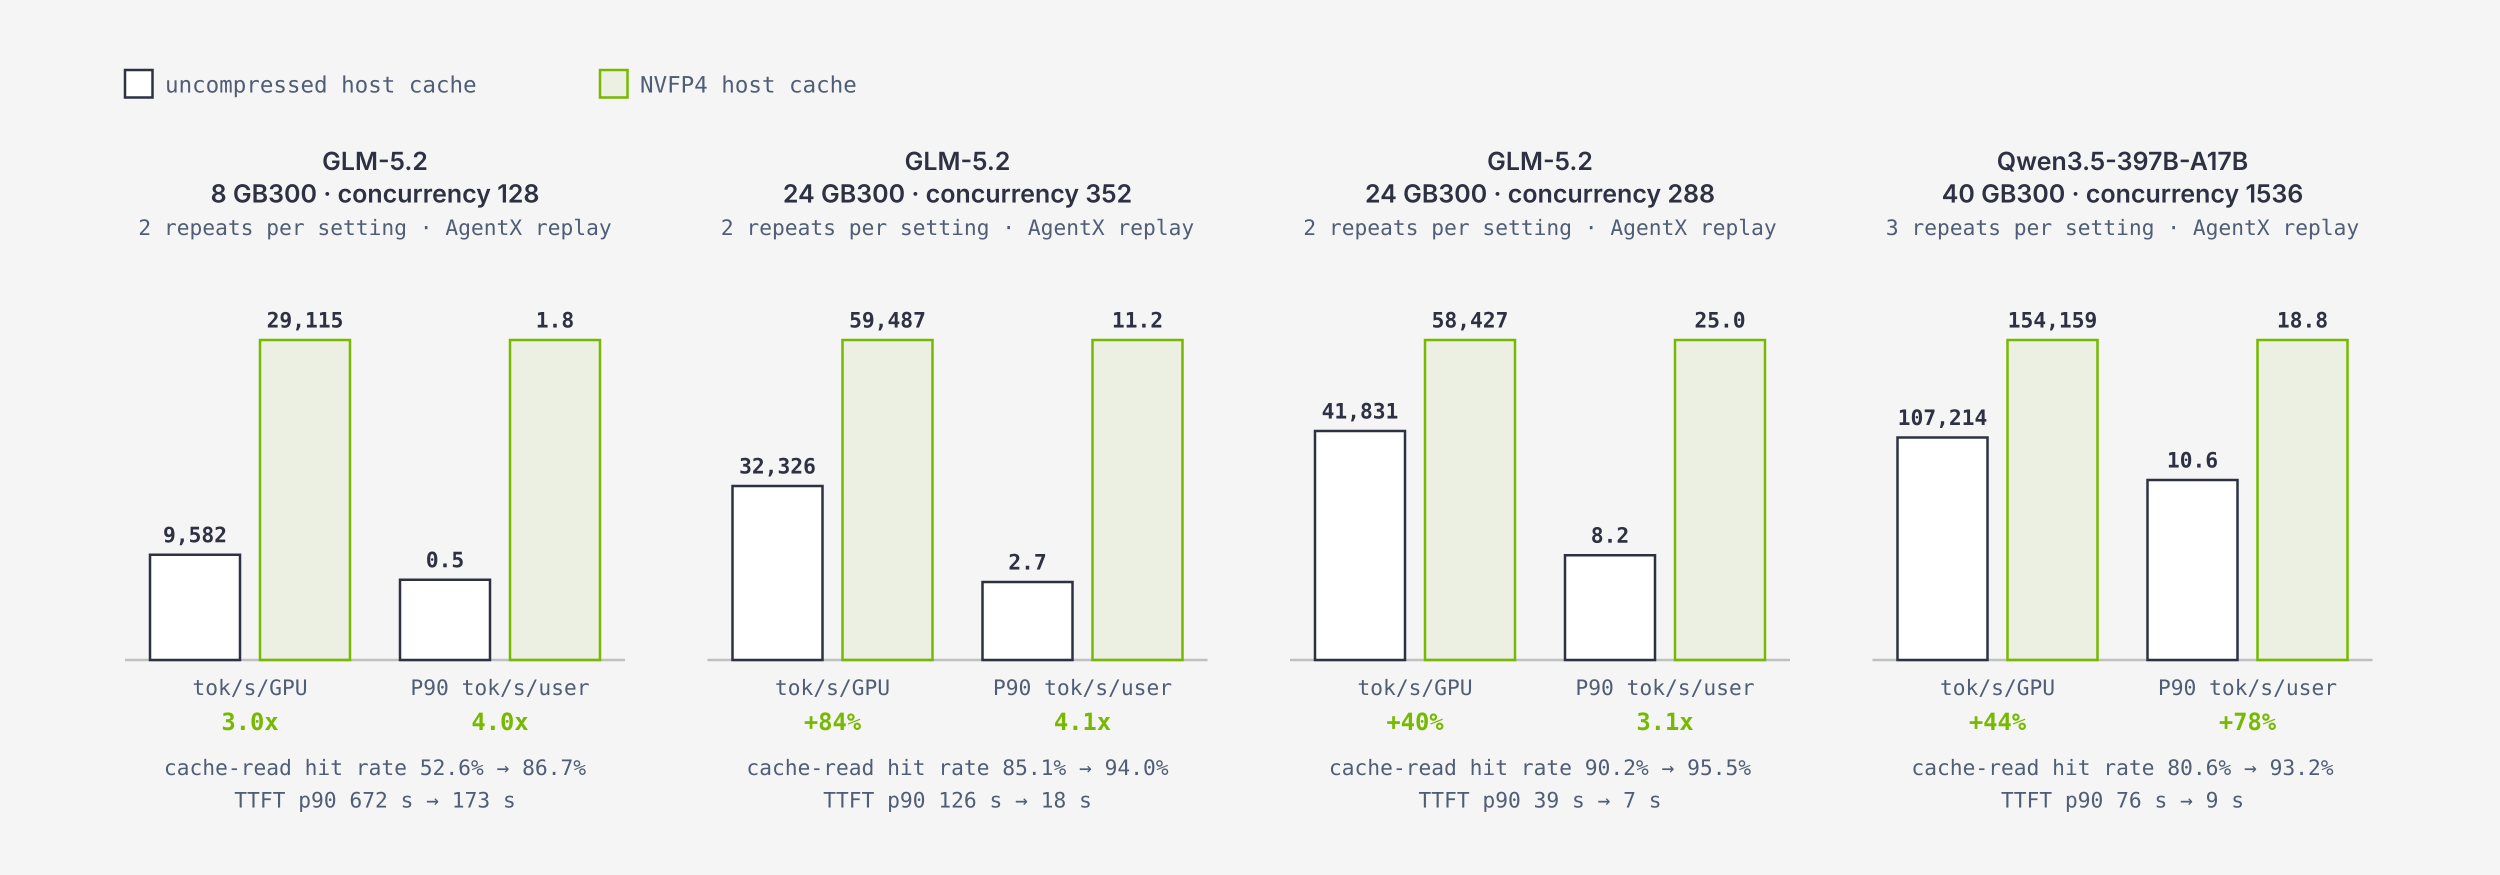
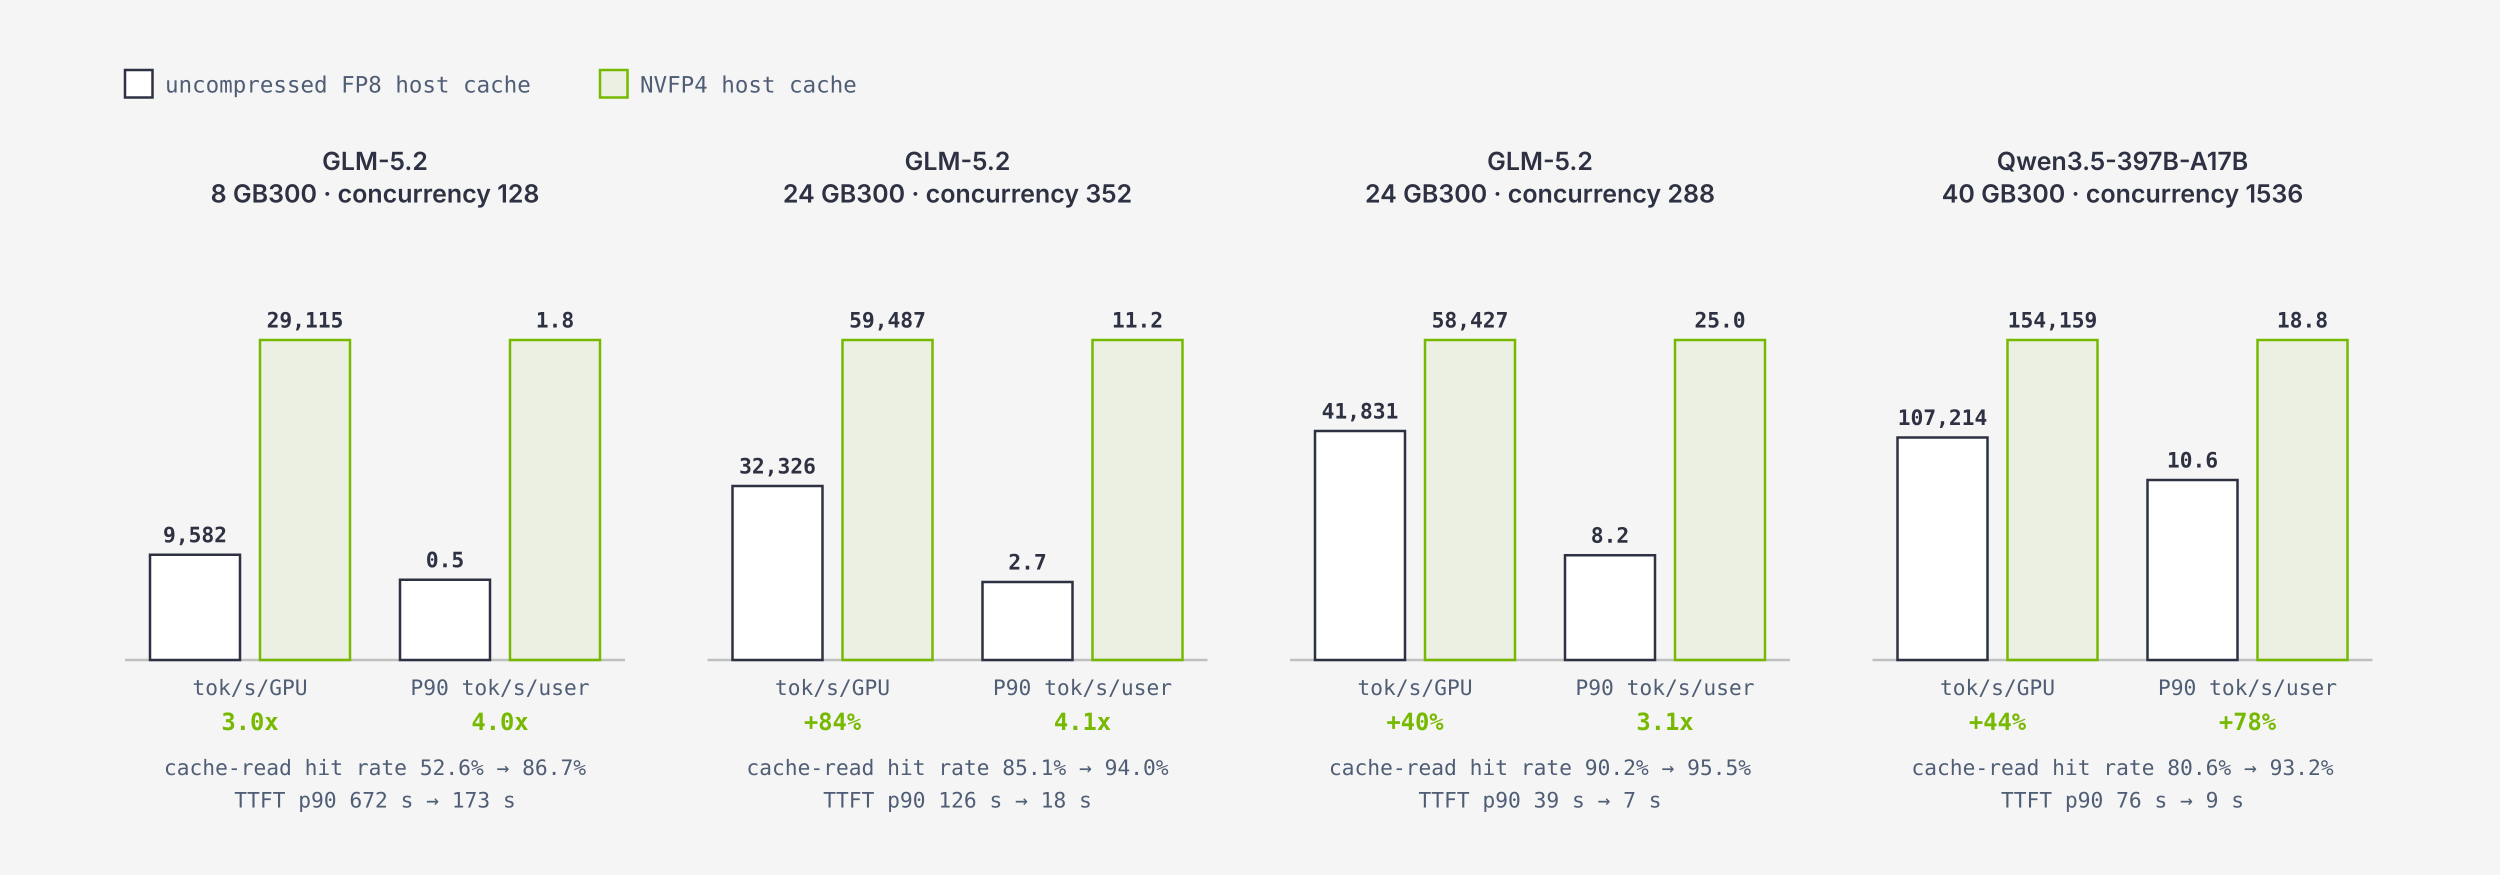
<svg xmlns="http://www.w3.org/2000/svg" viewBox="0 0 1000 350" width="1000" height="350">
  <defs>
    <marker id="ah" markerWidth="8" markerHeight="8" refX="7" refY="4" orient="auto" markerUnits="userSpaceOnUse">
      <path d="M0,0.5 L7,4 L0,7.5" fill="none" stroke="#4f5d75" stroke-width="1" />
    </marker>
  </defs>
  <rect width="1000" height="350" fill="#f5f5f5" />
  <rect x="50" y="28" width="11" height="11" fill="#ffffff" stroke="#2d3142" />
-   <text x="66.0" y="37.0" font-family="'Geist Mono','SFMono-Regular',Menlo,Consolas,monospace" font-size="9" font-weight="500" fill="#4f5d75" text-anchor="start">uncompressed host cache</text>
+   <text x="66.0" y="37.0" font-family="'Geist Mono','SFMono-Regular',Menlo,Consolas,monospace" font-size="9" font-weight="500" fill="#4f5d75" text-anchor="start">uncompressed FP8 host cache</text>
  <rect x="240" y="28" width="11" height="11" fill="rgba(118,185,0,0.08)" stroke="#76B900" />
  <text x="256.0" y="37.0" font-family="'Geist Mono','SFMono-Regular',Menlo,Consolas,monospace" font-size="9" font-weight="500" fill="#4f5d75" text-anchor="start">NVFP4 host cache</text>
  <text x="150.0" y="68.0" font-family="'Geist','Inter',system-ui,-apple-system,'Segoe UI',sans-serif" font-size="10" font-weight="600" fill="#2d3142" text-anchor="middle">GLM-5.2</text>
  <text x="150.0" y="81.0" font-family="'Geist','Inter',system-ui,-apple-system,'Segoe UI',sans-serif" font-size="10" font-weight="600" fill="#2d3142" text-anchor="middle">8 GB300 · concurrency 128</text>
-   <text x="150.0" y="94.0" font-family="'Geist Mono','SFMono-Regular',Menlo,Consolas,monospace" font-size="8.5" font-weight="500" fill="#4f5d75" text-anchor="middle">2 repeats per setting · AgentX replay</text>
  <line x1="50" y1="264" x2="250" y2="264" stroke="#bfc0c0" stroke-width="1" />
  <rect x="60.0" y="221.9" width="36" height="42.1" fill="#ffffff" stroke="#2d3142" stroke-width="1" />
  <text x="78.0" y="216.9" font-family="'Geist Mono','SFMono-Regular',Menlo,Consolas,monospace" font-size="8.5" font-weight="600" fill="#2d3142" text-anchor="middle">9,582</text>
  <rect x="104.0" y="136.0" width="36" height="128.0" fill="rgba(118,185,0,0.08)" stroke="#76B900" stroke-width="1" />
  <text x="122.0" y="131.0" font-family="'Geist Mono','SFMono-Regular',Menlo,Consolas,monospace" font-size="8.5" font-weight="600" fill="#2d3142" text-anchor="middle">29,115</text>
  <text x="100.0" y="278.0" font-family="'Geist Mono','SFMono-Regular',Menlo,Consolas,monospace" font-size="8.5" font-weight="500" fill="#4f5d75" text-anchor="middle">tok/s/GPU</text>
  <text x="100.0" y="292.0" font-family="'Geist Mono','SFMono-Regular',Menlo,Consolas,monospace" font-size="9.5" font-weight="600" fill="#76B900" text-anchor="middle">3.0x</text>
  <rect x="160.0" y="231.9" width="36" height="32.1" fill="#ffffff" stroke="#2d3142" stroke-width="1" />
  <text x="178.0" y="226.9" font-family="'Geist Mono','SFMono-Regular',Menlo,Consolas,monospace" font-size="8.5" font-weight="600" fill="#2d3142" text-anchor="middle">0.5</text>
  <rect x="204.0" y="136.0" width="36" height="128.0" fill="rgba(118,185,0,0.08)" stroke="#76B900" stroke-width="1" />
  <text x="222.0" y="131.0" font-family="'Geist Mono','SFMono-Regular',Menlo,Consolas,monospace" font-size="8.5" font-weight="600" fill="#2d3142" text-anchor="middle">1.8</text>
  <text x="200.0" y="278.0" font-family="'Geist Mono','SFMono-Regular',Menlo,Consolas,monospace" font-size="8.5" font-weight="500" fill="#4f5d75" text-anchor="middle">P90 tok/s/user</text>
  <text x="200.0" y="292.0" font-family="'Geist Mono','SFMono-Regular',Menlo,Consolas,monospace" font-size="9.5" font-weight="600" fill="#76B900" text-anchor="middle">4.0x</text>
  <text x="150.0" y="310.0" font-family="'Geist Mono','SFMono-Regular',Menlo,Consolas,monospace" font-size="8.5" font-weight="500" fill="#4f5d75" text-anchor="middle">cache-read hit rate 52.6% → 86.7%</text>
  <text x="150.0" y="323.0" font-family="'Geist Mono','SFMono-Regular',Menlo,Consolas,monospace" font-size="8.5" font-weight="500" fill="#4f5d75" text-anchor="middle">TTFT p90 672 s → 173 s</text>
  <text x="383.0" y="68.0" font-family="'Geist','Inter',system-ui,-apple-system,'Segoe UI',sans-serif" font-size="10" font-weight="600" fill="#2d3142" text-anchor="middle">GLM-5.2</text>
  <text x="383.0" y="81.0" font-family="'Geist','Inter',system-ui,-apple-system,'Segoe UI',sans-serif" font-size="10" font-weight="600" fill="#2d3142" text-anchor="middle">24 GB300 · concurrency 352</text>
-   <text x="383.0" y="94.0" font-family="'Geist Mono','SFMono-Regular',Menlo,Consolas,monospace" font-size="8.5" font-weight="500" fill="#4f5d75" text-anchor="middle">2 repeats per setting · AgentX replay</text>
  <line x1="283" y1="264" x2="483" y2="264" stroke="#bfc0c0" stroke-width="1" />
  <rect x="293.0" y="194.4" width="36" height="69.6" fill="#ffffff" stroke="#2d3142" stroke-width="1" />
  <text x="311.0" y="189.4" font-family="'Geist Mono','SFMono-Regular',Menlo,Consolas,monospace" font-size="8.5" font-weight="600" fill="#2d3142" text-anchor="middle">32,326</text>
  <rect x="337.0" y="136.0" width="36" height="128.0" fill="rgba(118,185,0,0.08)" stroke="#76B900" stroke-width="1" />
  <text x="355.0" y="131.0" font-family="'Geist Mono','SFMono-Regular',Menlo,Consolas,monospace" font-size="8.5" font-weight="600" fill="#2d3142" text-anchor="middle">59,487</text>
  <text x="333.0" y="278.0" font-family="'Geist Mono','SFMono-Regular',Menlo,Consolas,monospace" font-size="8.5" font-weight="500" fill="#4f5d75" text-anchor="middle">tok/s/GPU</text>
  <text x="333.0" y="292.0" font-family="'Geist Mono','SFMono-Regular',Menlo,Consolas,monospace" font-size="9.5" font-weight="600" fill="#76B900" text-anchor="middle">+84%</text>
  <rect x="393.0" y="232.8" width="36" height="31.2" fill="#ffffff" stroke="#2d3142" stroke-width="1" />
  <text x="411.0" y="227.8" font-family="'Geist Mono','SFMono-Regular',Menlo,Consolas,monospace" font-size="8.5" font-weight="600" fill="#2d3142" text-anchor="middle">2.7</text>
  <rect x="437.0" y="136.0" width="36" height="128.0" fill="rgba(118,185,0,0.08)" stroke="#76B900" stroke-width="1" />
  <text x="455.0" y="131.0" font-family="'Geist Mono','SFMono-Regular',Menlo,Consolas,monospace" font-size="8.5" font-weight="600" fill="#2d3142" text-anchor="middle">11.2</text>
  <text x="433.0" y="278.0" font-family="'Geist Mono','SFMono-Regular',Menlo,Consolas,monospace" font-size="8.5" font-weight="500" fill="#4f5d75" text-anchor="middle">P90 tok/s/user</text>
  <text x="433.0" y="292.0" font-family="'Geist Mono','SFMono-Regular',Menlo,Consolas,monospace" font-size="9.5" font-weight="600" fill="#76B900" text-anchor="middle">4.1x</text>
  <text x="383.0" y="310.0" font-family="'Geist Mono','SFMono-Regular',Menlo,Consolas,monospace" font-size="8.5" font-weight="500" fill="#4f5d75" text-anchor="middle">cache-read hit rate 85.1% → 94.0%</text>
  <text x="383.0" y="323.0" font-family="'Geist Mono','SFMono-Regular',Menlo,Consolas,monospace" font-size="8.5" font-weight="500" fill="#4f5d75" text-anchor="middle">TTFT p90 126 s → 18 s</text>
  <text x="616.0" y="68.0" font-family="'Geist','Inter',system-ui,-apple-system,'Segoe UI',sans-serif" font-size="10" font-weight="600" fill="#2d3142" text-anchor="middle">GLM-5.2</text>
  <text x="616.0" y="81.0" font-family="'Geist','Inter',system-ui,-apple-system,'Segoe UI',sans-serif" font-size="10" font-weight="600" fill="#2d3142" text-anchor="middle">24 GB300 · concurrency 288</text>
-   <text x="616.0" y="94.0" font-family="'Geist Mono','SFMono-Regular',Menlo,Consolas,monospace" font-size="8.5" font-weight="500" fill="#4f5d75" text-anchor="middle">2 repeats per setting · AgentX replay</text>
  <line x1="516" y1="264" x2="716" y2="264" stroke="#bfc0c0" stroke-width="1" />
  <rect x="526.0" y="172.4" width="36" height="91.6" fill="#ffffff" stroke="#2d3142" stroke-width="1" />
  <text x="544.0" y="167.4" font-family="'Geist Mono','SFMono-Regular',Menlo,Consolas,monospace" font-size="8.5" font-weight="600" fill="#2d3142" text-anchor="middle">41,831</text>
  <rect x="570.0" y="136.0" width="36" height="128.0" fill="rgba(118,185,0,0.08)" stroke="#76B900" stroke-width="1" />
  <text x="588.0" y="131.0" font-family="'Geist Mono','SFMono-Regular',Menlo,Consolas,monospace" font-size="8.5" font-weight="600" fill="#2d3142" text-anchor="middle">58,427</text>
  <text x="566.0" y="278.0" font-family="'Geist Mono','SFMono-Regular',Menlo,Consolas,monospace" font-size="8.5" font-weight="500" fill="#4f5d75" text-anchor="middle">tok/s/GPU</text>
  <text x="566.0" y="292.0" font-family="'Geist Mono','SFMono-Regular',Menlo,Consolas,monospace" font-size="9.5" font-weight="600" fill="#76B900" text-anchor="middle">+40%</text>
  <rect x="626.0" y="222.1" width="36" height="41.9" fill="#ffffff" stroke="#2d3142" stroke-width="1" />
  <text x="644.0" y="217.1" font-family="'Geist Mono','SFMono-Regular',Menlo,Consolas,monospace" font-size="8.5" font-weight="600" fill="#2d3142" text-anchor="middle">8.2</text>
  <rect x="670.0" y="136.0" width="36" height="128.0" fill="rgba(118,185,0,0.08)" stroke="#76B900" stroke-width="1" />
  <text x="688.0" y="131.0" font-family="'Geist Mono','SFMono-Regular',Menlo,Consolas,monospace" font-size="8.5" font-weight="600" fill="#2d3142" text-anchor="middle">25.0</text>
  <text x="666.0" y="278.0" font-family="'Geist Mono','SFMono-Regular',Menlo,Consolas,monospace" font-size="8.5" font-weight="500" fill="#4f5d75" text-anchor="middle">P90 tok/s/user</text>
  <text x="666.0" y="292.0" font-family="'Geist Mono','SFMono-Regular',Menlo,Consolas,monospace" font-size="9.5" font-weight="600" fill="#76B900" text-anchor="middle">3.1x</text>
  <text x="616.0" y="310.0" font-family="'Geist Mono','SFMono-Regular',Menlo,Consolas,monospace" font-size="8.5" font-weight="500" fill="#4f5d75" text-anchor="middle">cache-read hit rate 90.2% → 95.5%</text>
  <text x="616.0" y="323.0" font-family="'Geist Mono','SFMono-Regular',Menlo,Consolas,monospace" font-size="8.5" font-weight="500" fill="#4f5d75" text-anchor="middle">TTFT p90 39 s → 7 s</text>
  <text x="849.0" y="68.0" font-family="'Geist','Inter',system-ui,-apple-system,'Segoe UI',sans-serif" font-size="10" font-weight="600" fill="#2d3142" text-anchor="middle">Qwen3.5-397B-A17B</text>
  <text x="849.0" y="81.0" font-family="'Geist','Inter',system-ui,-apple-system,'Segoe UI',sans-serif" font-size="10" font-weight="600" fill="#2d3142" text-anchor="middle">40 GB300 · concurrency 1536</text>
-   <text x="849.0" y="94.0" font-family="'Geist Mono','SFMono-Regular',Menlo,Consolas,monospace" font-size="8.5" font-weight="500" fill="#4f5d75" text-anchor="middle">3 repeats per setting · AgentX replay</text>
  <line x1="749" y1="264" x2="949" y2="264" stroke="#bfc0c0" stroke-width="1" />
  <rect x="759.0" y="175.0" width="36" height="89.0" fill="#ffffff" stroke="#2d3142" stroke-width="1" />
  <text x="777.0" y="170.0" font-family="'Geist Mono','SFMono-Regular',Menlo,Consolas,monospace" font-size="8.5" font-weight="600" fill="#2d3142" text-anchor="middle">107,214</text>
  <rect x="803.0" y="136.0" width="36" height="128.0" fill="rgba(118,185,0,0.08)" stroke="#76B900" stroke-width="1" />
  <text x="821.0" y="131.0" font-family="'Geist Mono','SFMono-Regular',Menlo,Consolas,monospace" font-size="8.5" font-weight="600" fill="#2d3142" text-anchor="middle">154,159</text>
  <text x="799.0" y="278.0" font-family="'Geist Mono','SFMono-Regular',Menlo,Consolas,monospace" font-size="8.5" font-weight="500" fill="#4f5d75" text-anchor="middle">tok/s/GPU</text>
  <text x="799.0" y="292.0" font-family="'Geist Mono','SFMono-Regular',Menlo,Consolas,monospace" font-size="9.5" font-weight="600" fill="#76B900" text-anchor="middle">+44%</text>
  <rect x="859.0" y="192.0" width="36" height="72.0" fill="#ffffff" stroke="#2d3142" stroke-width="1" />
  <text x="877.0" y="187.0" font-family="'Geist Mono','SFMono-Regular',Menlo,Consolas,monospace" font-size="8.5" font-weight="600" fill="#2d3142" text-anchor="middle">10.6</text>
  <rect x="903.0" y="136.0" width="36" height="128.0" fill="rgba(118,185,0,0.08)" stroke="#76B900" stroke-width="1" />
  <text x="921.0" y="131.0" font-family="'Geist Mono','SFMono-Regular',Menlo,Consolas,monospace" font-size="8.5" font-weight="600" fill="#2d3142" text-anchor="middle">18.8</text>
  <text x="899.0" y="278.0" font-family="'Geist Mono','SFMono-Regular',Menlo,Consolas,monospace" font-size="8.5" font-weight="500" fill="#4f5d75" text-anchor="middle">P90 tok/s/user</text>
  <text x="899.0" y="292.0" font-family="'Geist Mono','SFMono-Regular',Menlo,Consolas,monospace" font-size="9.5" font-weight="600" fill="#76B900" text-anchor="middle">+78%</text>
  <text x="849.0" y="310.0" font-family="'Geist Mono','SFMono-Regular',Menlo,Consolas,monospace" font-size="8.5" font-weight="500" fill="#4f5d75" text-anchor="middle">cache-read hit rate 80.6% → 93.2%</text>
  <text x="849.0" y="323.0" font-family="'Geist Mono','SFMono-Regular',Menlo,Consolas,monospace" font-size="8.5" font-weight="500" fill="#4f5d75" text-anchor="middle">TTFT p90 76 s → 9 s</text>
</svg>
